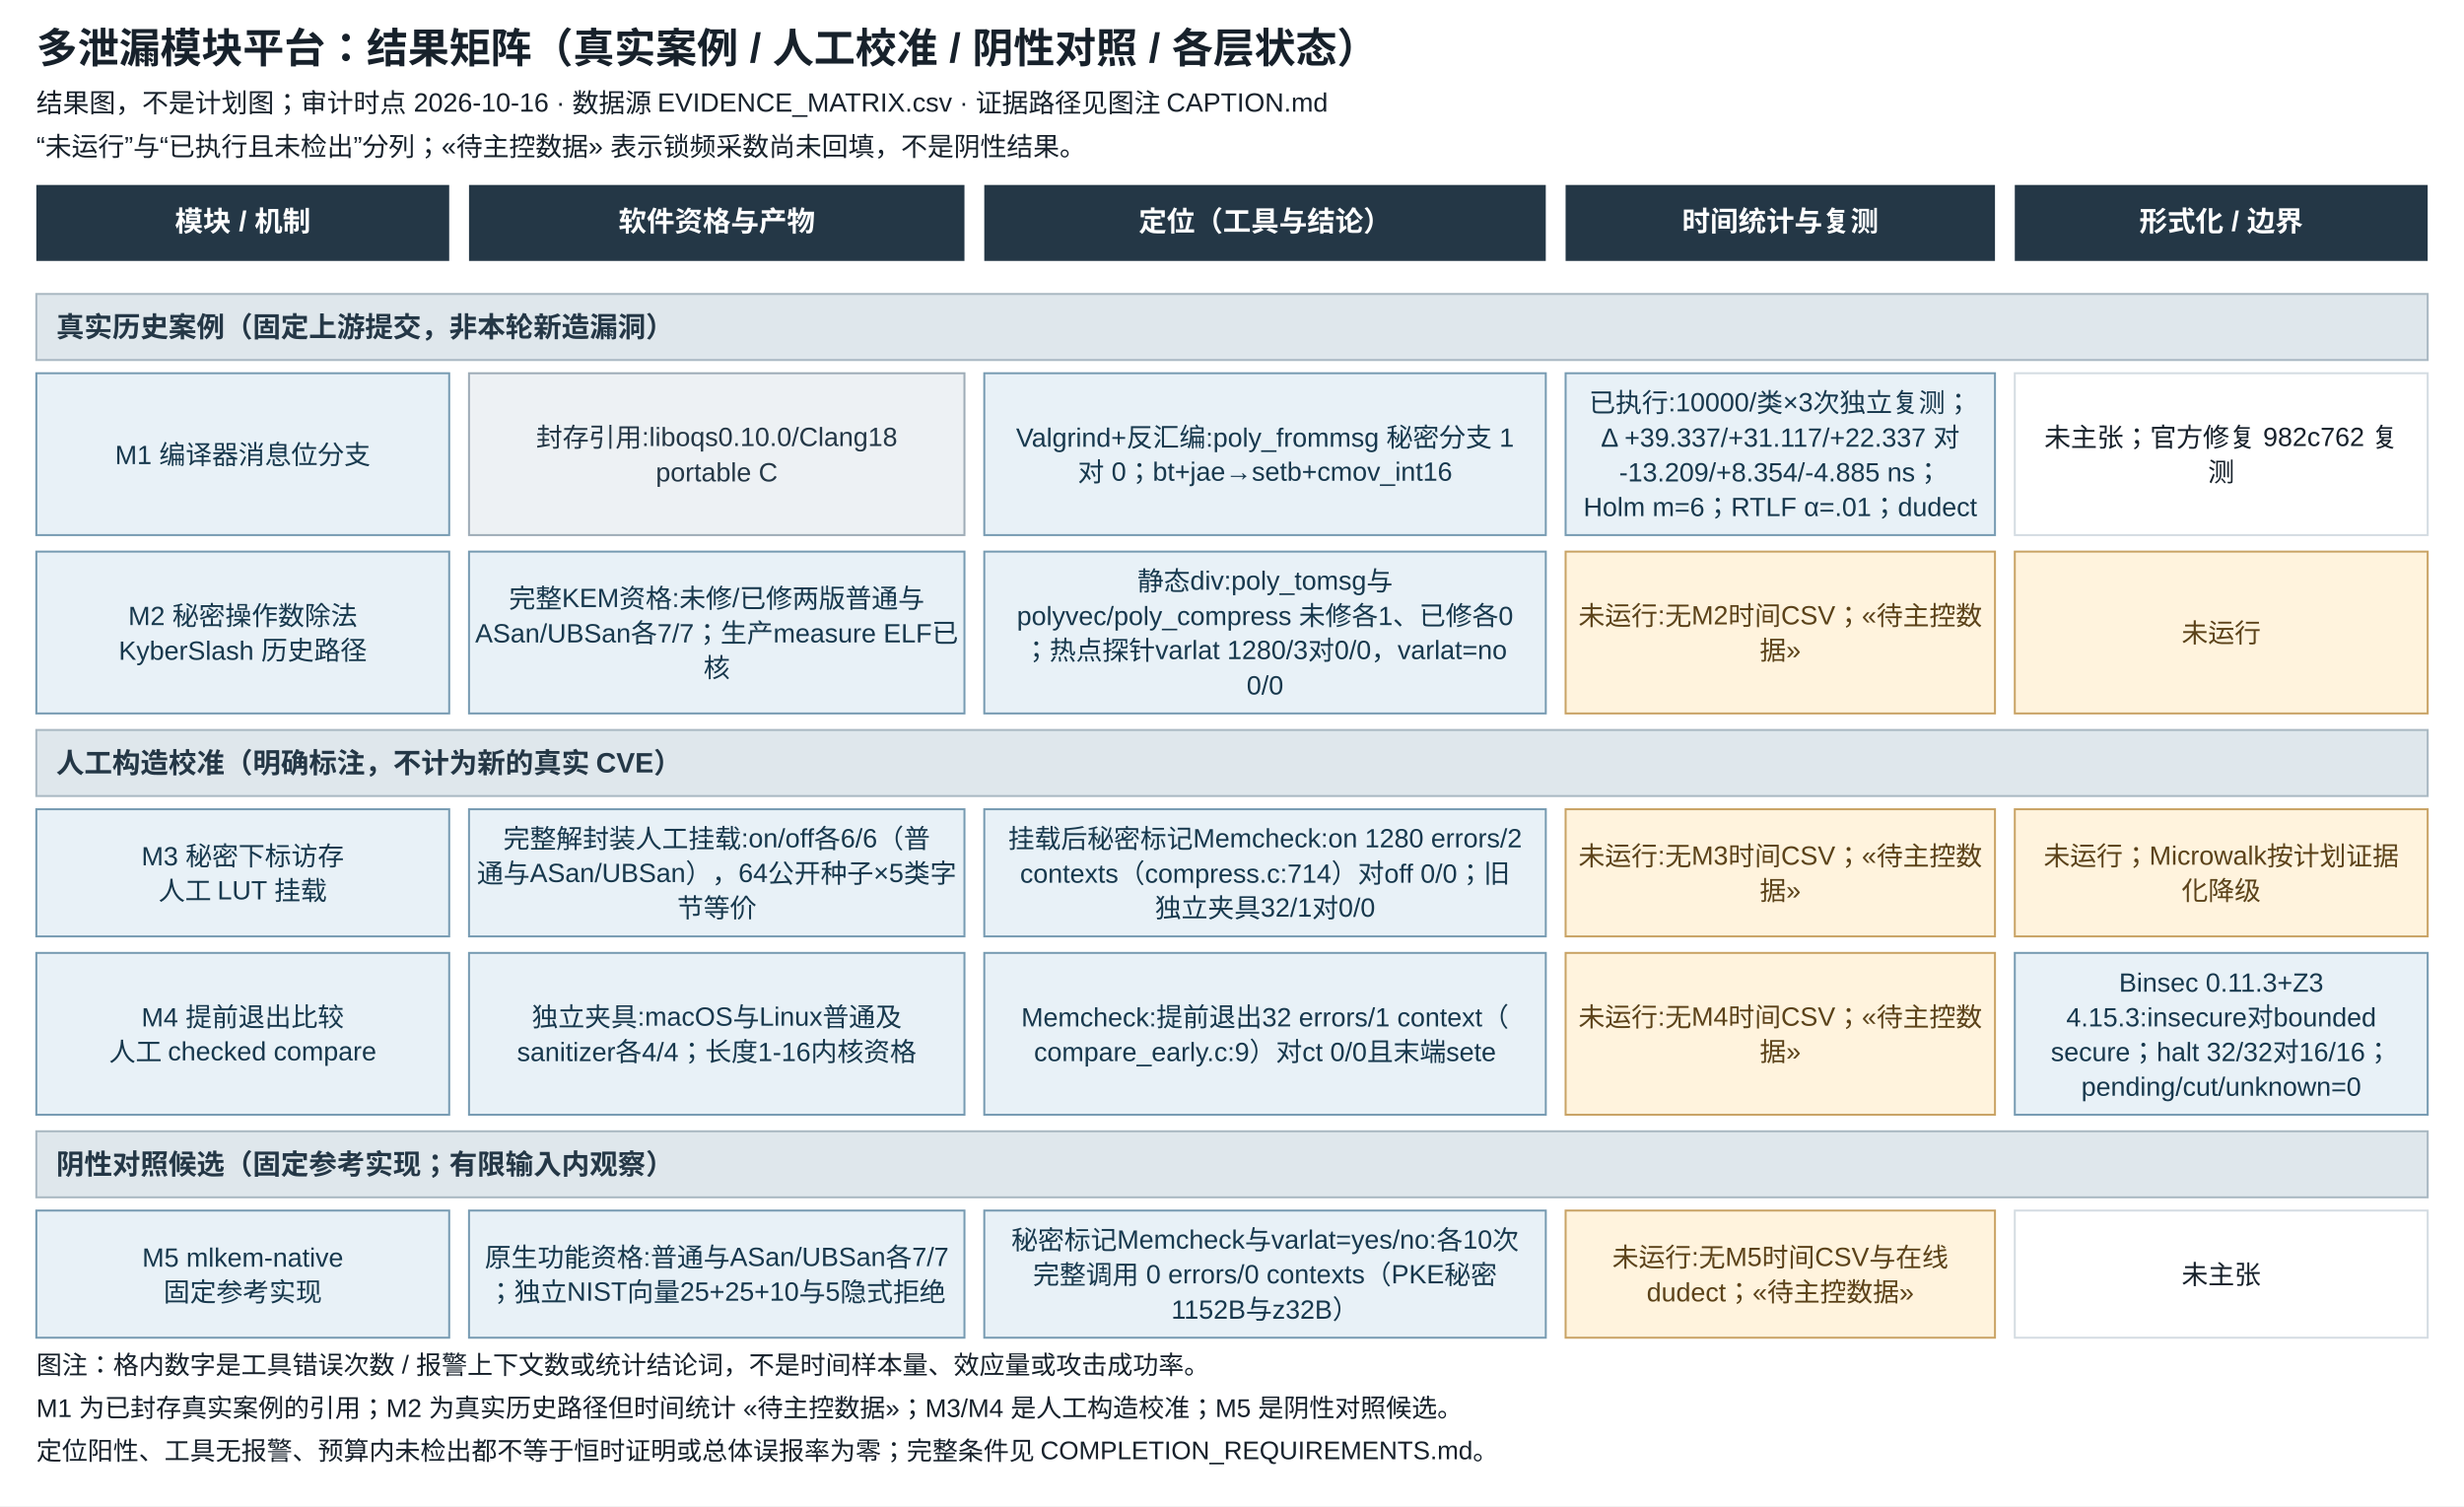
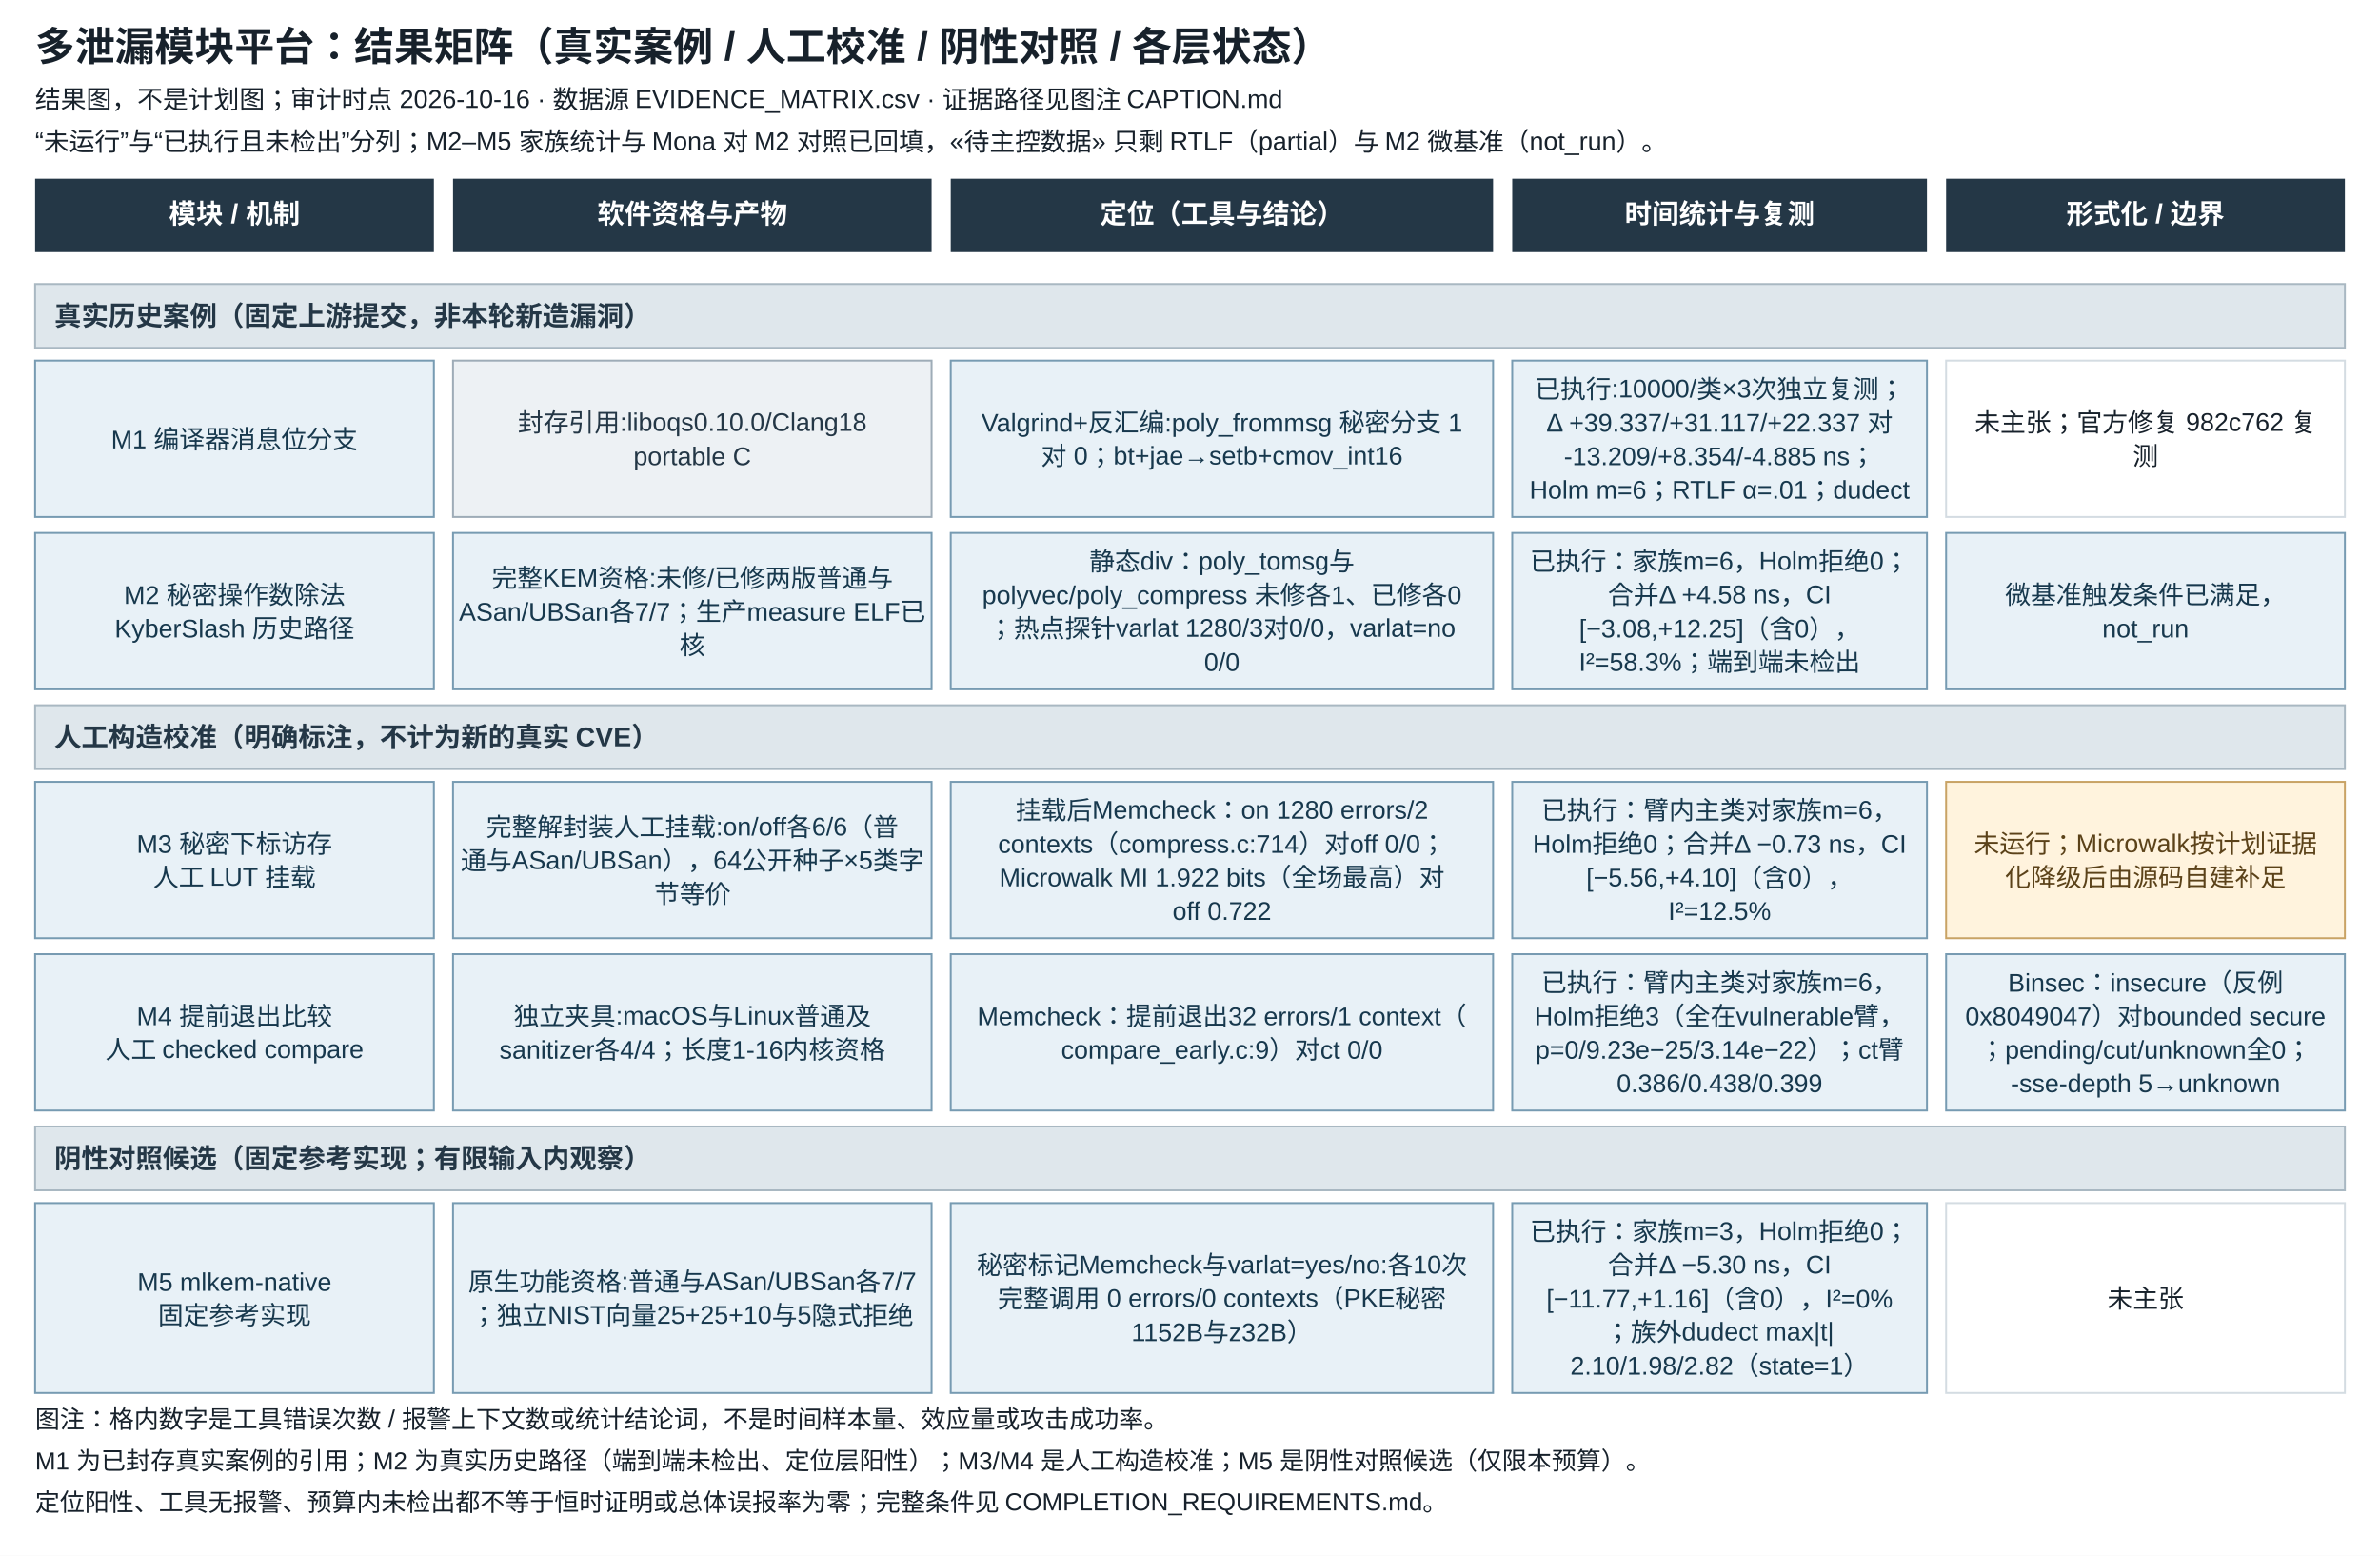
- <svg xmlns="http://www.w3.org/2000/svg" width="1492" height="912" viewBox="0 0 1492 912">
+ <svg xmlns="http://www.w3.org/2000/svg" width="1492" height="975" viewBox="0 0 1492 975">
  <rect width="100%" height="100%" fill="#ffffff" />
  <g font-family="Arial, PingFang SC, sans-serif" fill="#17212b">
    <text x="22" y="38" font-size="25" font-weight="600">多泄漏模块平台：结果矩阵（真实案例 / 人工校准 / 阴性对照 / 各层状态）</text>
    <text x="22" y="68" font-size="16">结果图，不是计划图；审计时点 2026-10-16 · 数据源 EVIDENCE_MATRIX.csv · 证据路径见图注 CAPTION.md</text>
-     <text x="22" y="94" font-size="16">“未运行”与“已执行且未检出”分列；«待主控数据» 表示锁频采数尚未回填，不是阴性结果。</text>
+     <text x="22" y="94" font-size="16">“未运行”与“已执行且未检出”分列；M2–M5 家族统计与 Mona 对 M2 对照已回填，«待主控数据» 只剩 RTLF（partial）与 M2 微基准（not_run）。</text>
    <rect x="22" y="112" width="250" height="46" fill="#243746" />
    <text x="147.0" y="140" text-anchor="middle" fill="#ffffff" font-size="17" font-weight="600">模块 / 机制</text>
    <rect x="284" y="112" width="300" height="46" fill="#243746" />
    <text x="434.0" y="140" text-anchor="middle" fill="#ffffff" font-size="17" font-weight="600">软件资格与产物</text>
    <rect x="596" y="112" width="340" height="46" fill="#243746" />
    <text x="766.0" y="140" text-anchor="middle" fill="#ffffff" font-size="17" font-weight="600">定位（工具与结论）</text>
    <rect x="948" y="112" width="260" height="46" fill="#243746" />
    <text x="1078.0" y="140" text-anchor="middle" fill="#ffffff" font-size="17" font-weight="600">时间统计与复测</text>
    <rect x="1220" y="112" width="250" height="46" fill="#243746" />
    <text x="1345.0" y="140" text-anchor="middle" fill="#ffffff" font-size="17" font-weight="600">形式化 / 边界</text>
    <rect x="22" y="178" width="1448" height="40" fill="#dfe7ec" stroke="#a9b8c2" stroke-width="1.2" />
    <text x="34" y="204" font-size="17" font-weight="600" fill="#243746">真实历史案例（固定上游提交，非本轮新造漏洞）</text>
    <rect x="22" y="226" width="250" height="98" fill="#e8f1f7" stroke="#779bb2" stroke-width="1.2" />
    <text x="147.0" y="281.0" text-anchor="middle" fill="#17384d" font-size="16" font-weight="400">M1 编译器消息位分支</text>
    <rect x="284" y="226" width="300" height="98" fill="#edf1f4" stroke="#9eacb7" stroke-width="1.2" />
    <text x="434.0" y="270.5" text-anchor="middle" fill="#243746" font-size="16" font-weight="400">封存引用:liboqs0.10.0/Clang18</text>
    <text x="434.0" y="291.5" text-anchor="middle" fill="#243746" font-size="16" font-weight="400">portable C</text>
    <rect x="596" y="226" width="340" height="98" fill="#e8f1f7" stroke="#779bb2" stroke-width="1.2" />
    <text x="766.0" y="270.5" text-anchor="middle" fill="#17384d" font-size="16" font-weight="400">Valgrind+反汇编:poly_frommsg 秘密分支 1</text>
    <text x="766.0" y="291.5" text-anchor="middle" fill="#17384d" font-size="16" font-weight="400">对 0；bt+jae→setb+cmov_int16</text>
    <rect x="948" y="226" width="260" height="98" fill="#e8f1f7" stroke="#779bb2" stroke-width="1.2" />
    <text x="1078.0" y="249.5" text-anchor="middle" fill="#17384d" font-size="16" font-weight="400">已执行:10000/类×3次独立复测；</text>
    <text x="1078.0" y="270.5" text-anchor="middle" fill="#17384d" font-size="16" font-weight="400">Δ +39.337/+31.117/+22.337 对</text>
    <text x="1078.0" y="291.5" text-anchor="middle" fill="#17384d" font-size="16" font-weight="400">-13.209/+8.354/-4.885 ns；</text>
    <text x="1078.0" y="312.5" text-anchor="middle" fill="#17384d" font-size="16" font-weight="400">Holm m=6；RTLF α=.01；dudect</text>
    <rect x="1220" y="226" width="250" height="98" fill="#ffffff" stroke="#d4dce2" stroke-width="1.2" />
    <text x="1345.0" y="270.5" text-anchor="middle" fill="#17212b" font-size="16" font-weight="400">未主张；官方修复 982c762 复</text>
    <text x="1345.0" y="291.5" text-anchor="middle" fill="#17212b" font-size="16" font-weight="400">测</text>
    <rect x="22" y="334" width="250" height="98" fill="#e8f1f7" stroke="#779bb2" stroke-width="1.2" />
    <text x="147.0" y="378.5" text-anchor="middle" fill="#17384d" font-size="16" font-weight="400">M2 秘密操作数除法</text>
    <text x="147.0" y="399.5" text-anchor="middle" fill="#17384d" font-size="16" font-weight="400">KyberSlash 历史路径</text>
    <rect x="284" y="334" width="300" height="98" fill="#e8f1f7" stroke="#779bb2" stroke-width="1.2" />
    <text x="434.0" y="368.0" text-anchor="middle" fill="#17384d" font-size="16" font-weight="400">完整KEM资格:未修/已修两版普通与</text>
    <text x="434.0" y="389.0" text-anchor="middle" fill="#17384d" font-size="16" font-weight="400">ASan/UBSan各7/7；生产measure ELF已</text>
    <text x="434.0" y="410.0" text-anchor="middle" fill="#17384d" font-size="16" font-weight="400">核</text>
    <rect x="596" y="334" width="340" height="98" fill="#e8f1f7" stroke="#779bb2" stroke-width="1.2" />
-     <text x="766.0" y="357.5" text-anchor="middle" fill="#17384d" font-size="16" font-weight="400">静态div:poly_tomsg与</text>
+     <text x="766.0" y="357.5" text-anchor="middle" fill="#17384d" font-size="16" font-weight="400">静态div：poly_tomsg与</text>
    <text x="766.0" y="378.5" text-anchor="middle" fill="#17384d" font-size="16" font-weight="400">polyvec/poly_compress 未修各1、已修各0</text>
    <text x="766.0" y="399.5" text-anchor="middle" fill="#17384d" font-size="16" font-weight="400">；热点探针varlat 1280/3对0/0，varlat=no</text>
    <text x="766.0" y="420.5" text-anchor="middle" fill="#17384d" font-size="16" font-weight="400">0/0</text>
-     <rect x="948" y="334" width="260" height="98" fill="#fff3dd" stroke="#c9a365" stroke-width="1.2" />
-     <text x="1078.0" y="378.5" text-anchor="middle" fill="#5b4219" font-size="16" font-weight="400">未运行:无M2时间CSV；«待主控数</text>
-     <text x="1078.0" y="399.5" text-anchor="middle" fill="#5b4219" font-size="16" font-weight="400">据»</text>
-     <rect x="1220" y="334" width="250" height="98" fill="#fff3dd" stroke="#c9a365" stroke-width="1.2" />
-     <text x="1345.0" y="389.0" text-anchor="middle" fill="#5b4219" font-size="16" font-weight="400">未运行</text>
+     <rect x="948" y="334" width="260" height="98" fill="#e8f1f7" stroke="#779bb2" stroke-width="1.2" />
+     <text x="1078.0" y="357.5" text-anchor="middle" fill="#17384d" font-size="16" font-weight="400">已执行：家族m=6，Holm拒绝0；</text>
+     <text x="1078.0" y="378.5" text-anchor="middle" fill="#17384d" font-size="16" font-weight="400">合并Δ +4.58 ns，CI</text>
+     <text x="1078.0" y="399.5" text-anchor="middle" fill="#17384d" font-size="16" font-weight="400">[−3.08,+12.25]（含0），</text>
+     <text x="1078.0" y="420.5" text-anchor="middle" fill="#17384d" font-size="16" font-weight="400">I²=58.3%；端到端未检出</text>
+     <rect x="1220" y="334" width="250" height="98" fill="#e8f1f7" stroke="#779bb2" stroke-width="1.2" />
+     <text x="1345.0" y="378.5" text-anchor="middle" fill="#17384d" font-size="16" font-weight="400">微基准触发条件已满足，</text>
+     <text x="1345.0" y="399.5" text-anchor="middle" fill="#17384d" font-size="16" font-weight="400">not_run</text>
    <rect x="22" y="442" width="1448" height="40" fill="#dfe7ec" stroke="#a9b8c2" stroke-width="1.2" />
    <text x="34" y="468" font-size="17" font-weight="600" fill="#243746">人工构造校准（明确标注，不计为新的真实 CVE）</text>
-     <rect x="22" y="490" width="250" height="77" fill="#e8f1f7" stroke="#779bb2" stroke-width="1.2" />
-     <text x="147.0" y="524.0" text-anchor="middle" fill="#17384d" font-size="16" font-weight="400">M3 秘密下标访存</text>
-     <text x="147.0" y="545.0" text-anchor="middle" fill="#17384d" font-size="16" font-weight="400">人工 LUT 挂载</text>
-     <rect x="284" y="490" width="300" height="77" fill="#e8f1f7" stroke="#779bb2" stroke-width="1.2" />
-     <text x="434.0" y="513.5" text-anchor="middle" fill="#17384d" font-size="16" font-weight="400">完整解封装人工挂载:on/off各6/6（普</text>
-     <text x="434.0" y="534.5" text-anchor="middle" fill="#17384d" font-size="16" font-weight="400">通与ASan/UBSan），64公开种子×5类字</text>
-     <text x="434.0" y="555.5" text-anchor="middle" fill="#17384d" font-size="16" font-weight="400">节等价</text>
-     <rect x="596" y="490" width="340" height="77" fill="#e8f1f7" stroke="#779bb2" stroke-width="1.2" />
-     <text x="766.0" y="513.5" text-anchor="middle" fill="#17384d" font-size="16" font-weight="400">挂载后秘密标记Memcheck:on 1280 errors/2</text>
-     <text x="766.0" y="534.5" text-anchor="middle" fill="#17384d" font-size="16" font-weight="400">contexts（compress.c:714）对off 0/0；旧</text>
-     <text x="766.0" y="555.5" text-anchor="middle" fill="#17384d" font-size="16" font-weight="400">独立夹具32/1对0/0</text>
-     <rect x="948" y="490" width="260" height="77" fill="#fff3dd" stroke="#c9a365" stroke-width="1.2" />
-     <text x="1078.0" y="524.0" text-anchor="middle" fill="#5b4219" font-size="16" font-weight="400">未运行:无M3时间CSV；«待主控数</text>
-     <text x="1078.0" y="545.0" text-anchor="middle" fill="#5b4219" font-size="16" font-weight="400">据»</text>
-     <rect x="1220" y="490" width="250" height="77" fill="#fff3dd" stroke="#c9a365" stroke-width="1.2" />
-     <text x="1345.0" y="524.0" text-anchor="middle" fill="#5b4219" font-size="16" font-weight="400">未运行；Microwalk按计划证据</text>
-     <text x="1345.0" y="545.0" text-anchor="middle" fill="#5b4219" font-size="16" font-weight="400">化降级</text>
-     <rect x="22" y="577" width="250" height="98" fill="#e8f1f7" stroke="#779bb2" stroke-width="1.2" />
-     <text x="147.0" y="621.5" text-anchor="middle" fill="#17384d" font-size="16" font-weight="400">M4 提前退出比较</text>
-     <text x="147.0" y="642.5" text-anchor="middle" fill="#17384d" font-size="16" font-weight="400">人工 checked compare</text>
-     <rect x="284" y="577" width="300" height="98" fill="#e8f1f7" stroke="#779bb2" stroke-width="1.2" />
-     <text x="434.0" y="621.5" text-anchor="middle" fill="#17384d" font-size="16" font-weight="400">独立夹具:macOS与Linux普通及</text>
-     <text x="434.0" y="642.5" text-anchor="middle" fill="#17384d" font-size="16" font-weight="400">sanitizer各4/4；长度1-16内核资格</text>
-     <rect x="596" y="577" width="340" height="98" fill="#e8f1f7" stroke="#779bb2" stroke-width="1.2" />
-     <text x="766.0" y="621.5" text-anchor="middle" fill="#17384d" font-size="16" font-weight="400">Memcheck:提前退出32 errors/1 context（</text>
-     <text x="766.0" y="642.5" text-anchor="middle" fill="#17384d" font-size="16" font-weight="400">compare_early.c:9）对ct 0/0且末端sete</text>
-     <rect x="948" y="577" width="260" height="98" fill="#fff3dd" stroke="#c9a365" stroke-width="1.2" />
-     <text x="1078.0" y="621.5" text-anchor="middle" fill="#5b4219" font-size="16" font-weight="400">未运行:无M4时间CSV；«待主控数</text>
-     <text x="1078.0" y="642.5" text-anchor="middle" fill="#5b4219" font-size="16" font-weight="400">据»</text>
-     <rect x="1220" y="577" width="250" height="98" fill="#e8f1f7" stroke="#779bb2" stroke-width="1.2" />
-     <text x="1345.0" y="600.5" text-anchor="middle" fill="#17384d" font-size="16" font-weight="400">Binsec 0.11.3+Z3</text>
-     <text x="1345.0" y="621.5" text-anchor="middle" fill="#17384d" font-size="16" font-weight="400">4.15.3:insecure对bounded</text>
-     <text x="1345.0" y="642.5" text-anchor="middle" fill="#17384d" font-size="16" font-weight="400">secure；halt 32/32对16/16；</text>
-     <text x="1345.0" y="663.5" text-anchor="middle" fill="#17384d" font-size="16" font-weight="400">pending/cut/unknown=0</text>
-     <rect x="22" y="685" width="1448" height="40" fill="#dfe7ec" stroke="#a9b8c2" stroke-width="1.2" />
-     <text x="34" y="711" font-size="17" font-weight="600" fill="#243746">阴性对照候选（固定参考实现；有限输入内观察）</text>
-     <rect x="22" y="733" width="250" height="77" fill="#e8f1f7" stroke="#779bb2" stroke-width="1.2" />
-     <text x="147.0" y="767.0" text-anchor="middle" fill="#17384d" font-size="16" font-weight="400">M5 mlkem-native</text>
-     <text x="147.0" y="788.0" text-anchor="middle" fill="#17384d" font-size="16" font-weight="400">固定参考实现</text>
-     <rect x="284" y="733" width="300" height="77" fill="#e8f1f7" stroke="#779bb2" stroke-width="1.2" />
-     <text x="434.0" y="767.0" text-anchor="middle" fill="#17384d" font-size="16" font-weight="400">原生功能资格:普通与ASan/UBSan各7/7</text>
-     <text x="434.0" y="788.0" text-anchor="middle" fill="#17384d" font-size="16" font-weight="400">；独立NIST向量25+25+10与5隐式拒绝</text>
-     <rect x="596" y="733" width="340" height="77" fill="#e8f1f7" stroke="#779bb2" stroke-width="1.2" />
-     <text x="766.0" y="756.5" text-anchor="middle" fill="#17384d" font-size="16" font-weight="400">秘密标记Memcheck与varlat=yes/no:各10次</text>
-     <text x="766.0" y="777.5" text-anchor="middle" fill="#17384d" font-size="16" font-weight="400">完整调用 0 errors/0 contexts（PKE秘密</text>
-     <text x="766.0" y="798.5" text-anchor="middle" fill="#17384d" font-size="16" font-weight="400">1152B与z32B）</text>
-     <rect x="948" y="733" width="260" height="77" fill="#fff3dd" stroke="#c9a365" stroke-width="1.2" />
-     <text x="1078.0" y="767.0" text-anchor="middle" fill="#5b4219" font-size="16" font-weight="400">未运行:无M5时间CSV与在线</text>
-     <text x="1078.0" y="788.0" text-anchor="middle" fill="#5b4219" font-size="16" font-weight="400">dudect；«待主控数据»</text>
-     <rect x="1220" y="733" width="250" height="77" fill="#ffffff" stroke="#d4dce2" stroke-width="1.2" />
-     <text x="1345.0" y="777.5" text-anchor="middle" fill="#17212b" font-size="16" font-weight="400">未主张</text>
-     <text x="22" y="832" font-size="15.5">图注：格内数字是工具错误次数 / 报警上下文数或统计结论词，不是时间样本量、效应量或攻击成功率。</text>
-     <text x="22" y="858" font-size="15.5">M1 为已封存真实案例的引用；M2 为真实历史路径但时间统计 «待主控数据»；M3/M4 是人工构造校准；M5 是阴性对照候选。</text>
-     <text x="22" y="884" font-size="15.5">定位阳性、工具无报警、预算内未检出都不等于恒时证明或总体误报率为零；完整条件见 COMPLETION_REQUIREMENTS.md。</text>
+     <rect x="22" y="490" width="250" height="98" fill="#e8f1f7" stroke="#779bb2" stroke-width="1.2" />
+     <text x="147.0" y="534.5" text-anchor="middle" fill="#17384d" font-size="16" font-weight="400">M3 秘密下标访存</text>
+     <text x="147.0" y="555.5" text-anchor="middle" fill="#17384d" font-size="16" font-weight="400">人工 LUT 挂载</text>
+     <rect x="284" y="490" width="300" height="98" fill="#e8f1f7" stroke="#779bb2" stroke-width="1.2" />
+     <text x="434.0" y="524.0" text-anchor="middle" fill="#17384d" font-size="16" font-weight="400">完整解封装人工挂载:on/off各6/6（普</text>
+     <text x="434.0" y="545.0" text-anchor="middle" fill="#17384d" font-size="16" font-weight="400">通与ASan/UBSan），64公开种子×5类字</text>
+     <text x="434.0" y="566.0" text-anchor="middle" fill="#17384d" font-size="16" font-weight="400">节等价</text>
+     <rect x="596" y="490" width="340" height="98" fill="#e8f1f7" stroke="#779bb2" stroke-width="1.2" />
+     <text x="766.0" y="513.5" text-anchor="middle" fill="#17384d" font-size="16" font-weight="400">挂载后Memcheck：on 1280 errors/2</text>
+     <text x="766.0" y="534.5" text-anchor="middle" fill="#17384d" font-size="16" font-weight="400">contexts（compress.c:714）对off 0/0；</text>
+     <text x="766.0" y="555.5" text-anchor="middle" fill="#17384d" font-size="16" font-weight="400">Microwalk MI 1.922 bits（全场最高）对</text>
+     <text x="766.0" y="576.5" text-anchor="middle" fill="#17384d" font-size="16" font-weight="400">off 0.722</text>
+     <rect x="948" y="490" width="260" height="98" fill="#e8f1f7" stroke="#779bb2" stroke-width="1.2" />
+     <text x="1078.0" y="513.5" text-anchor="middle" fill="#17384d" font-size="16" font-weight="400">已执行：臂内主类对家族m=6，</text>
+     <text x="1078.0" y="534.5" text-anchor="middle" fill="#17384d" font-size="16" font-weight="400">Holm拒绝0；合并Δ −0.73 ns，CI</text>
+     <text x="1078.0" y="555.5" text-anchor="middle" fill="#17384d" font-size="16" font-weight="400">[−5.56,+4.10]（含0），</text>
+     <text x="1078.0" y="576.5" text-anchor="middle" fill="#17384d" font-size="16" font-weight="400">I²=12.5%</text>
+     <rect x="1220" y="490" width="250" height="98" fill="#fff3dd" stroke="#c9a365" stroke-width="1.2" />
+     <text x="1345.0" y="534.5" text-anchor="middle" fill="#5b4219" font-size="16" font-weight="400">未运行；Microwalk按计划证据</text>
+     <text x="1345.0" y="555.5" text-anchor="middle" fill="#5b4219" font-size="16" font-weight="400">化降级后由源码自建补足</text>
+     <rect x="22" y="598" width="250" height="98" fill="#e8f1f7" stroke="#779bb2" stroke-width="1.2" />
+     <text x="147.0" y="642.5" text-anchor="middle" fill="#17384d" font-size="16" font-weight="400">M4 提前退出比较</text>
+     <text x="147.0" y="663.5" text-anchor="middle" fill="#17384d" font-size="16" font-weight="400">人工 checked compare</text>
+     <rect x="284" y="598" width="300" height="98" fill="#e8f1f7" stroke="#779bb2" stroke-width="1.2" />
+     <text x="434.0" y="642.5" text-anchor="middle" fill="#17384d" font-size="16" font-weight="400">独立夹具:macOS与Linux普通及</text>
+     <text x="434.0" y="663.5" text-anchor="middle" fill="#17384d" font-size="16" font-weight="400">sanitizer各4/4；长度1-16内核资格</text>
+     <rect x="596" y="598" width="340" height="98" fill="#e8f1f7" stroke="#779bb2" stroke-width="1.2" />
+     <text x="766.0" y="642.5" text-anchor="middle" fill="#17384d" font-size="16" font-weight="400">Memcheck：提前退出32 errors/1 context（</text>
+     <text x="766.0" y="663.5" text-anchor="middle" fill="#17384d" font-size="16" font-weight="400">compare_early.c:9）对ct 0/0</text>
+     <rect x="948" y="598" width="260" height="98" fill="#e8f1f7" stroke="#779bb2" stroke-width="1.2" />
+     <text x="1078.0" y="621.5" text-anchor="middle" fill="#17384d" font-size="16" font-weight="400">已执行：臂内主类对家族m=6，</text>
+     <text x="1078.0" y="642.5" text-anchor="middle" fill="#17384d" font-size="16" font-weight="400">Holm拒绝3（全在vulnerable臂，</text>
+     <text x="1078.0" y="663.5" text-anchor="middle" fill="#17384d" font-size="16" font-weight="400">p=0/9.23e−25/3.14e−22）；ct臂</text>
+     <text x="1078.0" y="684.5" text-anchor="middle" fill="#17384d" font-size="16" font-weight="400">0.386/0.438/0.399</text>
+     <rect x="1220" y="598" width="250" height="98" fill="#e8f1f7" stroke="#779bb2" stroke-width="1.2" />
+     <text x="1345.0" y="621.5" text-anchor="middle" fill="#17384d" font-size="16" font-weight="400">Binsec：insecure（反例</text>
+     <text x="1345.0" y="642.5" text-anchor="middle" fill="#17384d" font-size="16" font-weight="400">0x8049047）对bounded secure</text>
+     <text x="1345.0" y="663.5" text-anchor="middle" fill="#17384d" font-size="16" font-weight="400">；pending/cut/unknown全0；</text>
+     <text x="1345.0" y="684.5" text-anchor="middle" fill="#17384d" font-size="16" font-weight="400">-sse-depth 5→unknown</text>
+     <rect x="22" y="706" width="1448" height="40" fill="#dfe7ec" stroke="#a9b8c2" stroke-width="1.2" />
+     <text x="34" y="732" font-size="17" font-weight="600" fill="#243746">阴性对照候选（固定参考实现；有限输入内观察）</text>
+     <rect x="22" y="754" width="250" height="119" fill="#e8f1f7" stroke="#779bb2" stroke-width="1.2" />
+     <text x="147.0" y="809.0" text-anchor="middle" fill="#17384d" font-size="16" font-weight="400">M5 mlkem-native</text>
+     <text x="147.0" y="830.0" text-anchor="middle" fill="#17384d" font-size="16" font-weight="400">固定参考实现</text>
+     <rect x="284" y="754" width="300" height="119" fill="#e8f1f7" stroke="#779bb2" stroke-width="1.2" />
+     <text x="434.0" y="809.0" text-anchor="middle" fill="#17384d" font-size="16" font-weight="400">原生功能资格:普通与ASan/UBSan各7/7</text>
+     <text x="434.0" y="830.0" text-anchor="middle" fill="#17384d" font-size="16" font-weight="400">；独立NIST向量25+25+10与5隐式拒绝</text>
+     <rect x="596" y="754" width="340" height="119" fill="#e8f1f7" stroke="#779bb2" stroke-width="1.2" />
+     <text x="766.0" y="798.5" text-anchor="middle" fill="#17384d" font-size="16" font-weight="400">秘密标记Memcheck与varlat=yes/no:各10次</text>
+     <text x="766.0" y="819.5" text-anchor="middle" fill="#17384d" font-size="16" font-weight="400">完整调用 0 errors/0 contexts（PKE秘密</text>
+     <text x="766.0" y="840.5" text-anchor="middle" fill="#17384d" font-size="16" font-weight="400">1152B与z32B）</text>
+     <rect x="948" y="754" width="260" height="119" fill="#e8f1f7" stroke="#779bb2" stroke-width="1.2" />
+     <text x="1078.0" y="777.5" text-anchor="middle" fill="#17384d" font-size="16" font-weight="400">已执行：家族m=3，Holm拒绝0；</text>
+     <text x="1078.0" y="798.5" text-anchor="middle" fill="#17384d" font-size="16" font-weight="400">合并Δ −5.30 ns，CI</text>
+     <text x="1078.0" y="819.5" text-anchor="middle" fill="#17384d" font-size="16" font-weight="400">[−11.77,+1.16]（含0），I²=0%</text>
+     <text x="1078.0" y="840.5" text-anchor="middle" fill="#17384d" font-size="16" font-weight="400">；族外dudect max|t|</text>
+     <text x="1078.0" y="861.5" text-anchor="middle" fill="#17384d" font-size="16" font-weight="400">2.10/1.98/2.82（state=1）</text>
+     <rect x="1220" y="754" width="250" height="119" fill="#ffffff" stroke="#d4dce2" stroke-width="1.2" />
+     <text x="1345.0" y="819.5" text-anchor="middle" fill="#17212b" font-size="16" font-weight="400">未主张</text>
+     <text x="22" y="895" font-size="15.5">图注：格内数字是工具错误次数 / 报警上下文数或统计结论词，不是时间样本量、效应量或攻击成功率。</text>
+     <text x="22" y="921" font-size="15.5">M1 为已封存真实案例的引用；M2 为真实历史路径（端到端未检出、定位层阳性）；M3/M4 是人工构造校准；M5 是阴性对照候选（仅限本预算）。</text>
+     <text x="22" y="947" font-size="15.5">定位阳性、工具无报警、预算内未检出都不等于恒时证明或总体误报率为零；完整条件见 COMPLETION_REQUIREMENTS.md。</text>
  </g>
</svg>
